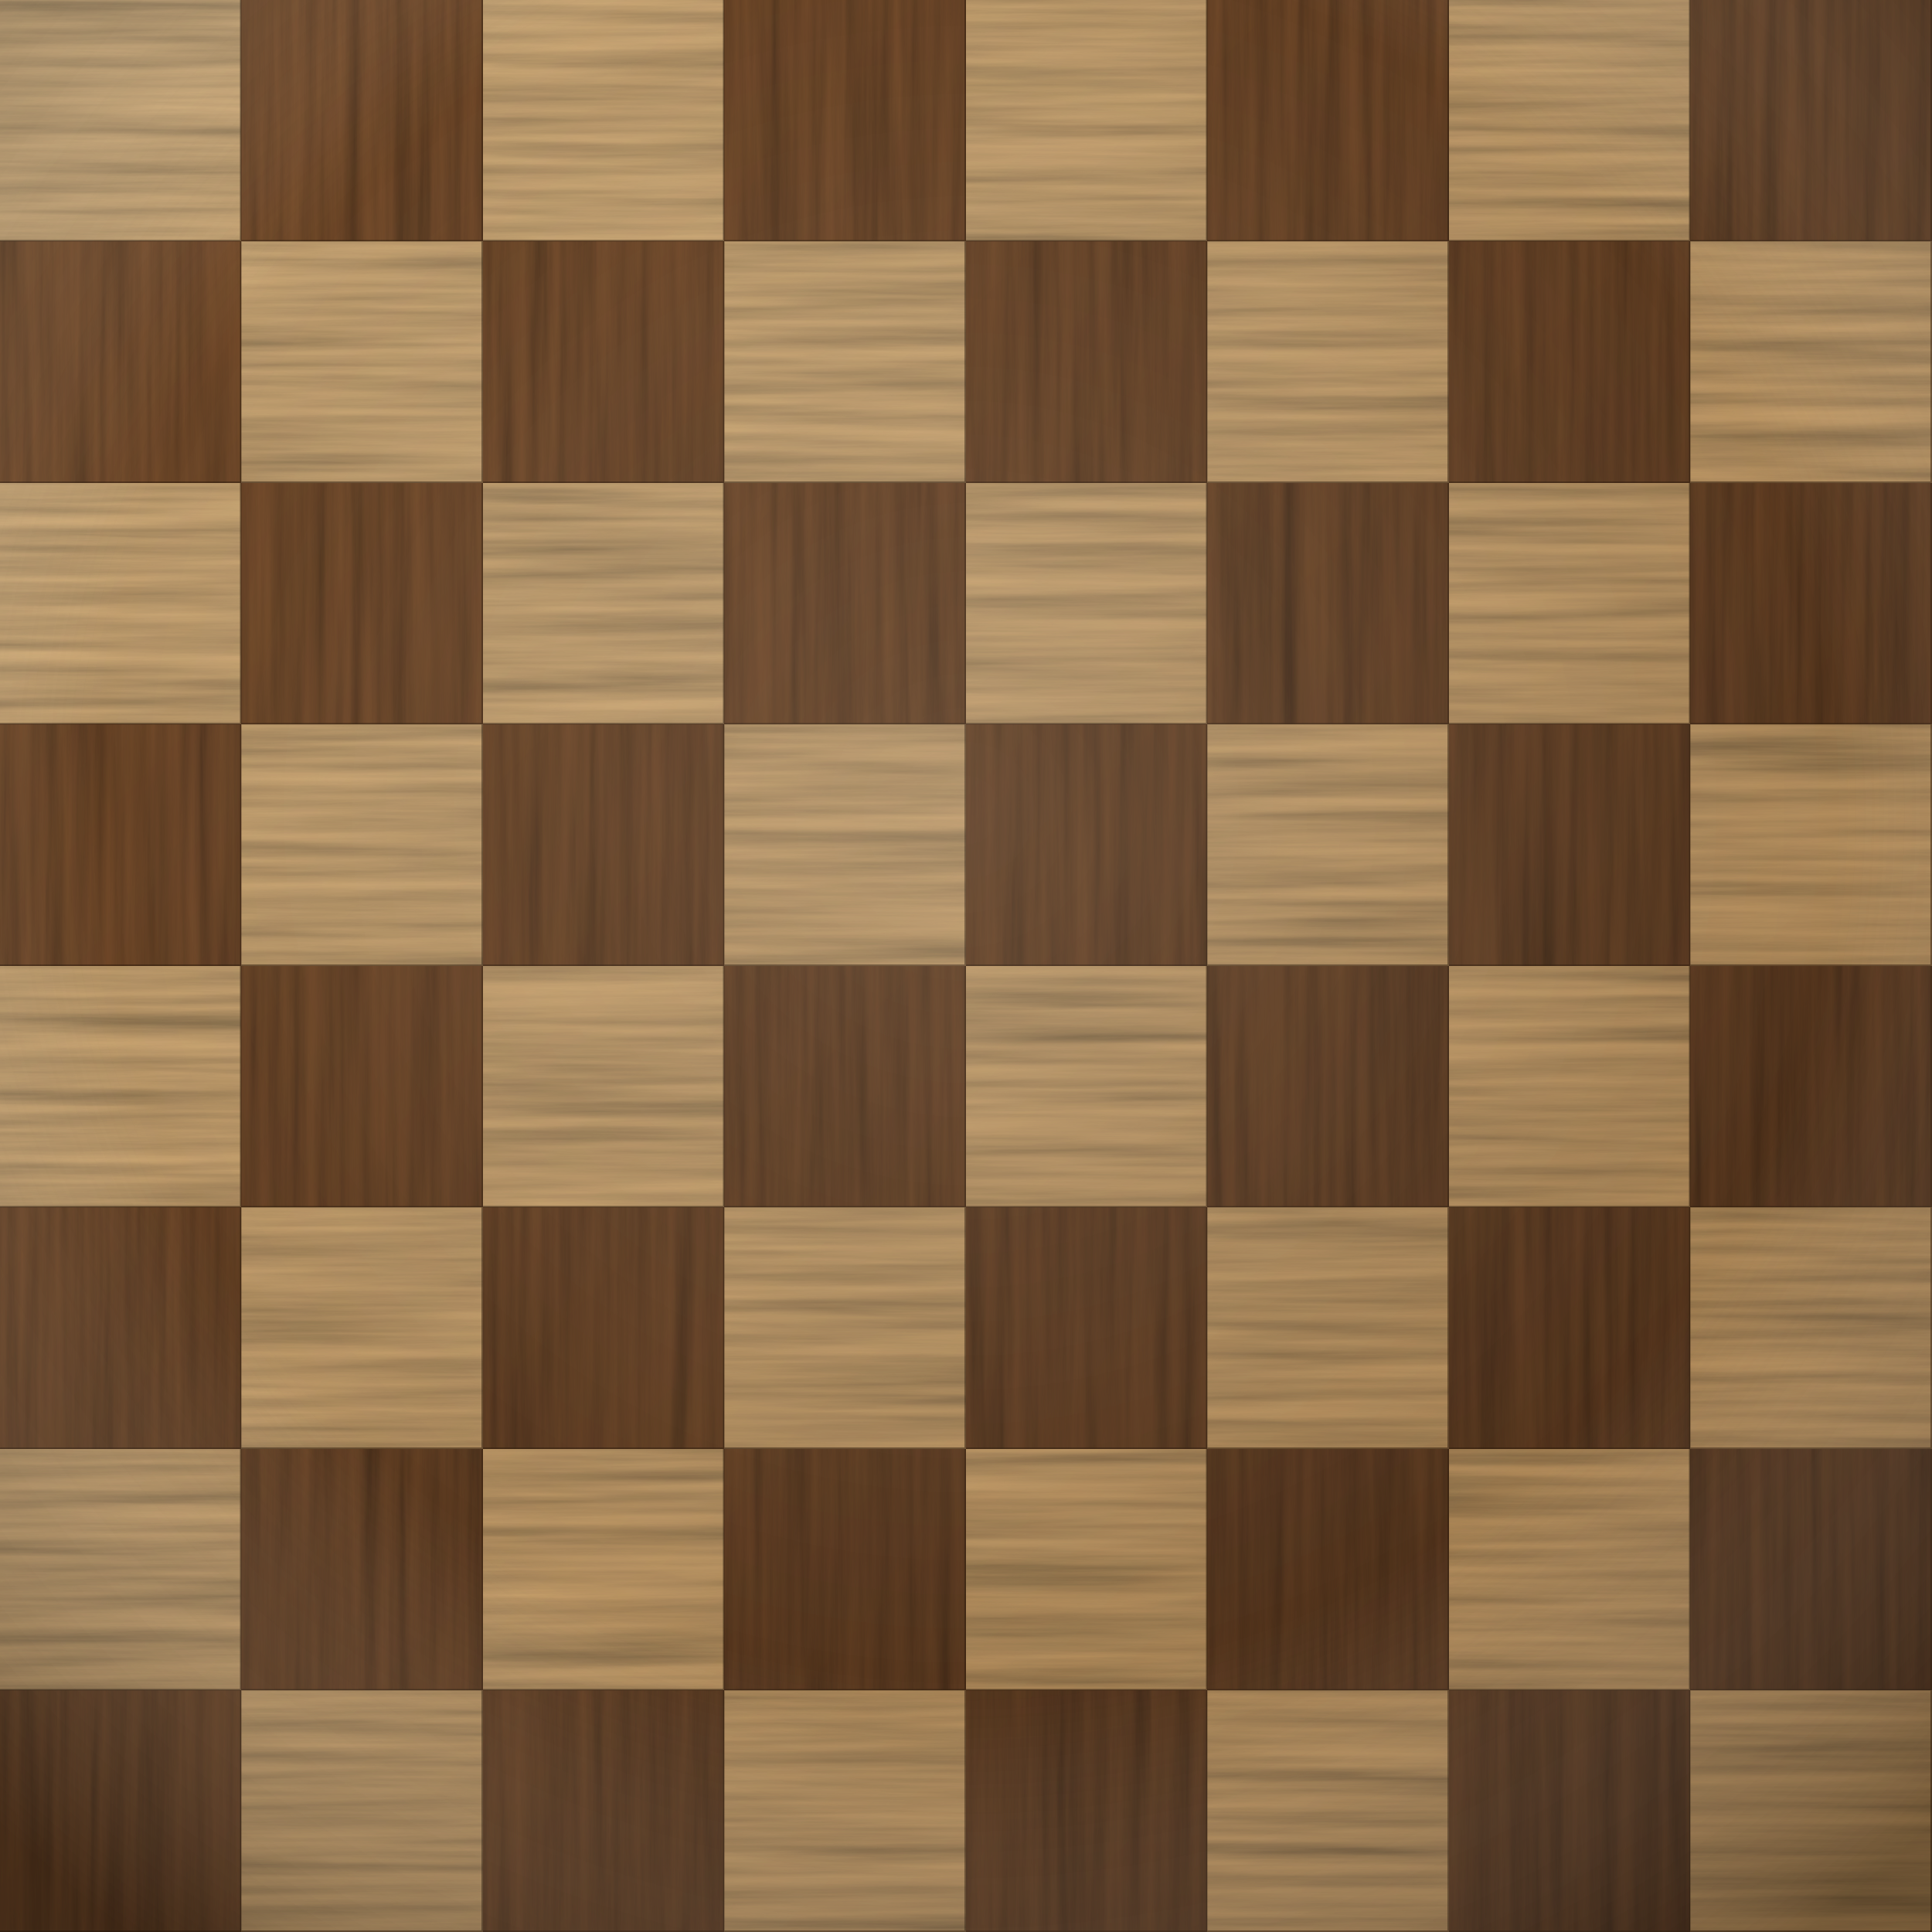
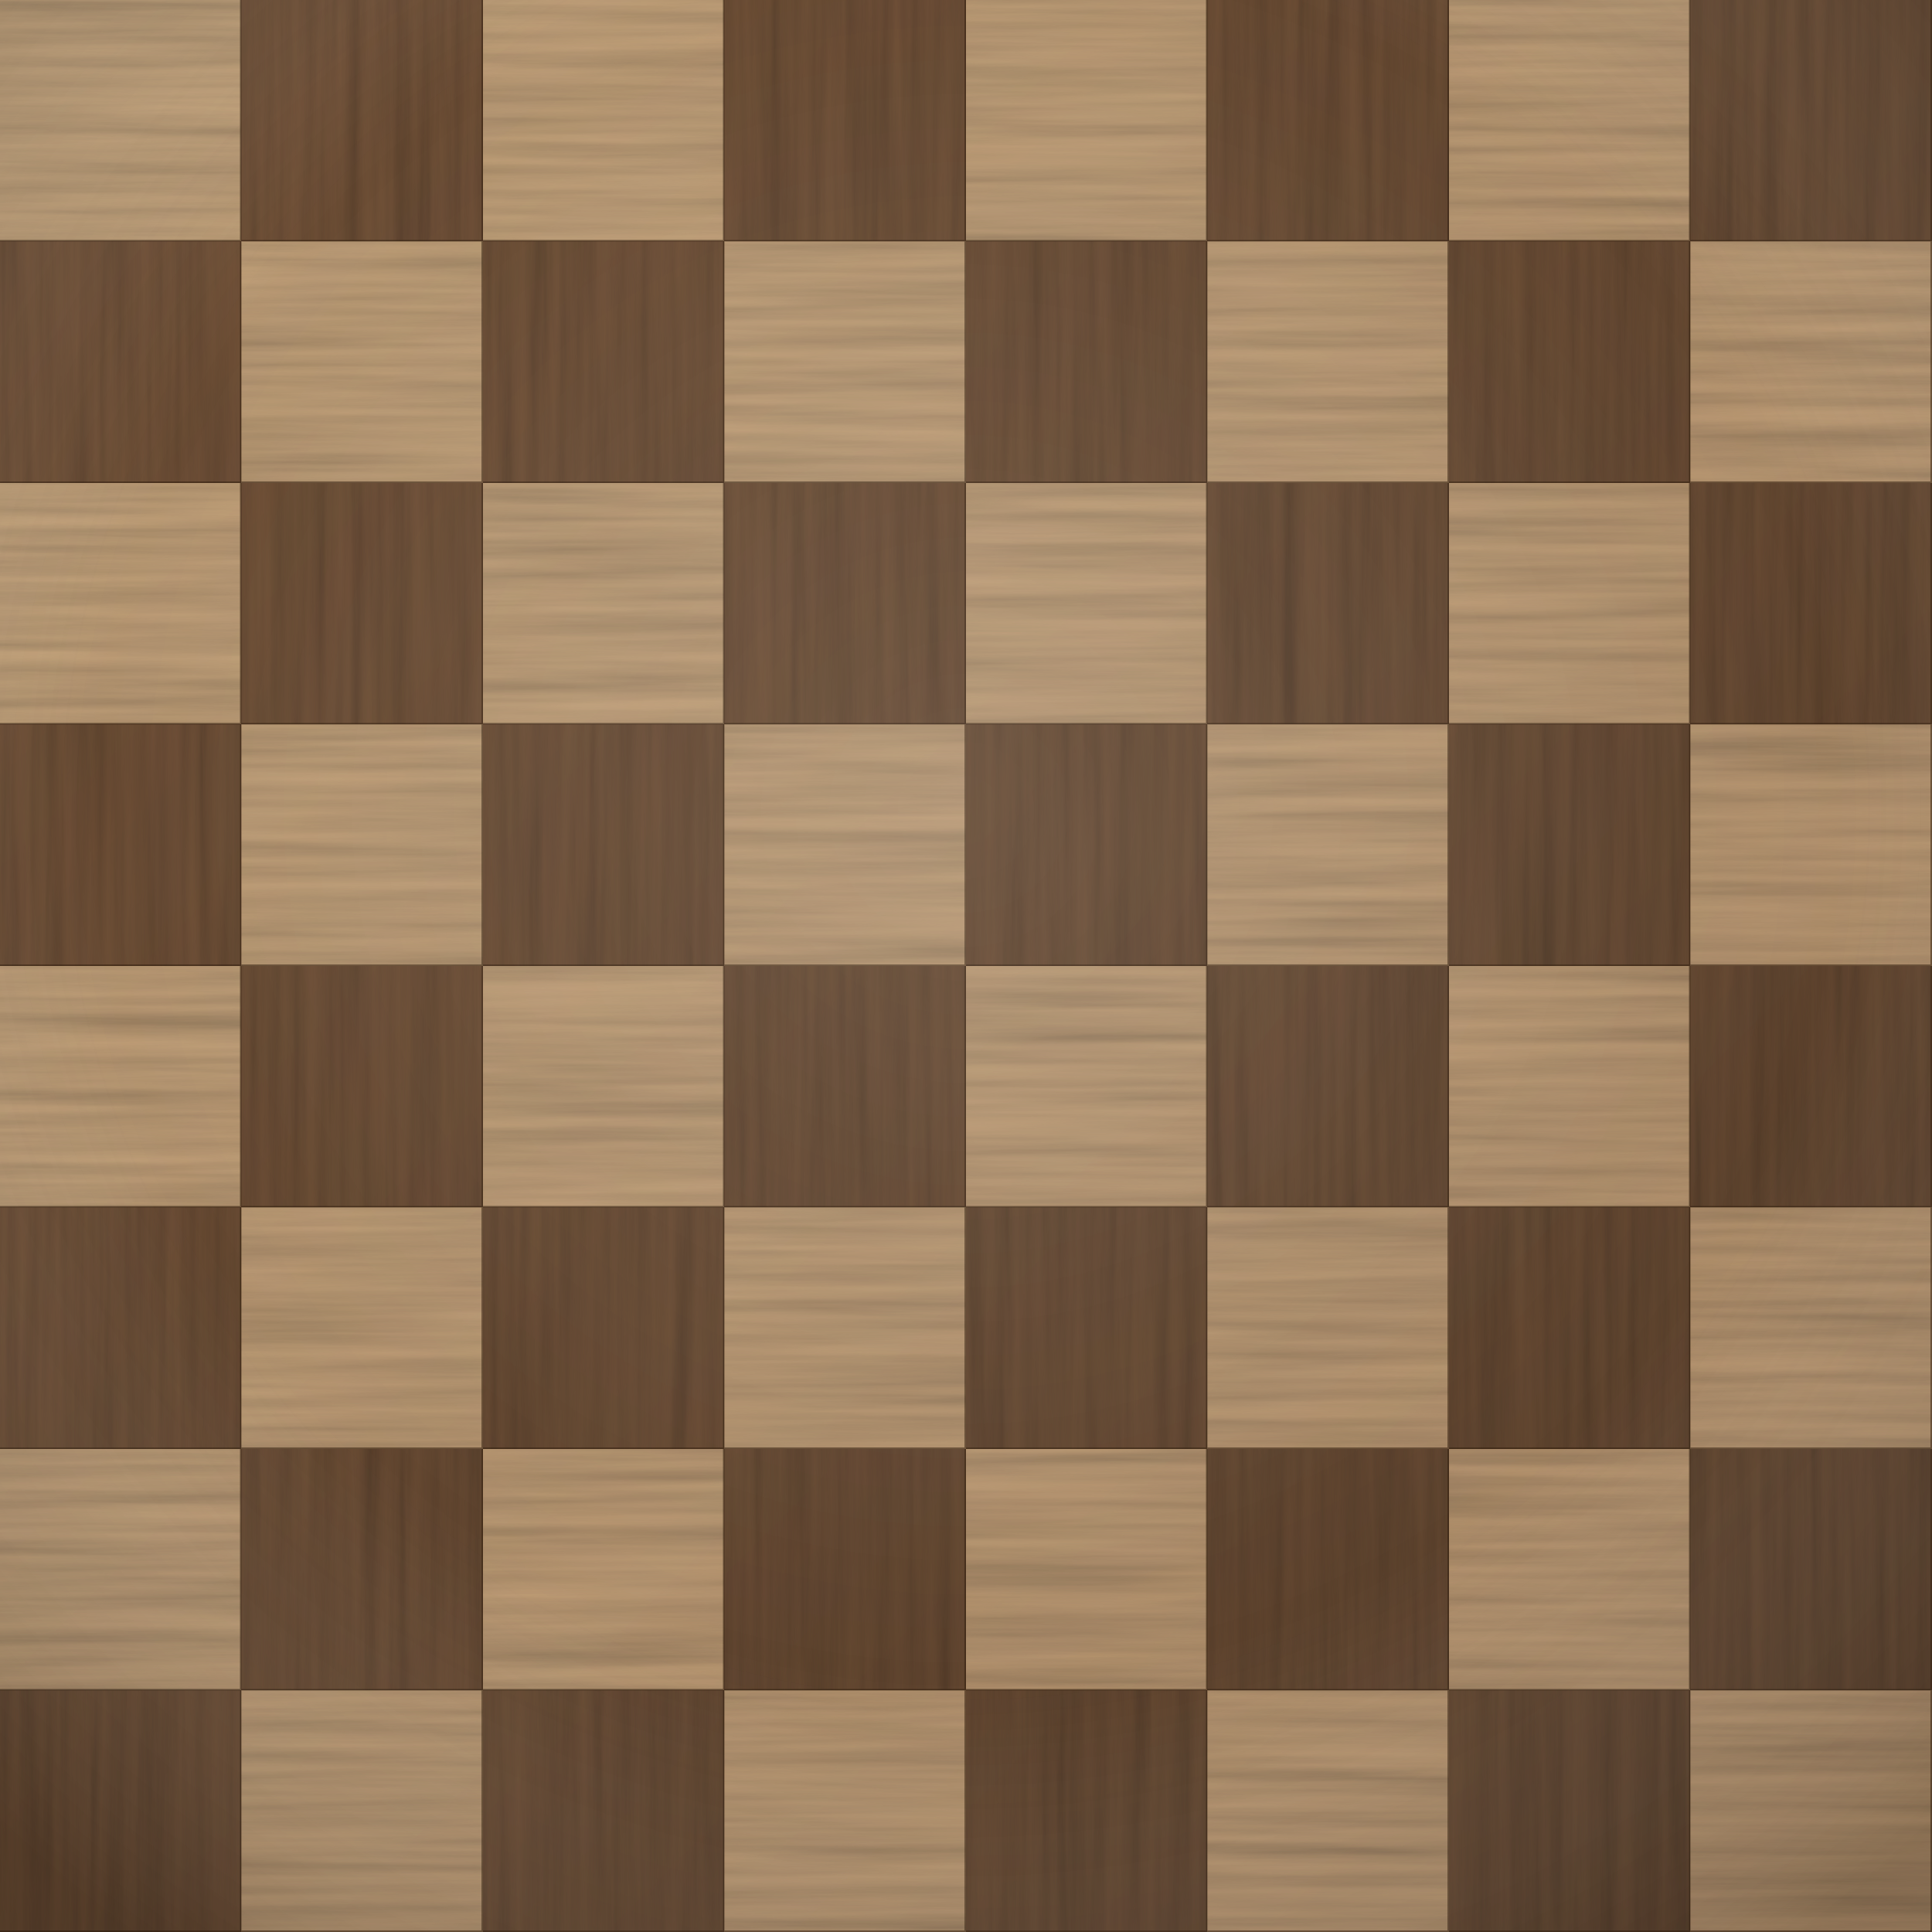
<svg xmlns="http://www.w3.org/2000/svg" viewBox="0 0 800 800" width="800" height="800" shape-rendering="crispEdges">
  <defs>
    <pattern id="pL" width="200" height="200" patternUnits="userSpaceOnUse">
      <rect width="200" height="200" fill="#000" />
      <rect x="0" y="0" width="100" height="100" fill="#fff" />
      <rect x="100" y="100" width="100" height="100" fill="#fff" />
    </pattern>
    <pattern id="pD" width="200" height="200" patternUnits="userSpaceOnUse">
      <rect width="200" height="200" fill="#000" />
      <rect x="100" y="0" width="100" height="100" fill="#fff" />
      <rect x="0" y="100" width="100" height="100" fill="#fff" />
    </pattern>
    <mask id="mL">
      <rect width="800" height="800" fill="url(#pL)" />
    </mask>
    <mask id="mD">
      <rect width="800" height="800" fill="url(#pD)" />
    </mask>
    <filter id="gH" x="0" y="0" width="100%" height="100%" color-interpolation-filters="sRGB">
      <feTurbulence type="fractalNoise" baseFrequency="0.006 0.16" numOctaves="5" seed="31" stitchTiles="stitch" />
      <feColorMatrix type="saturate" values="0" />
      <feComponentTransfer>
        <feFuncA type="linear" slope="1" />
      </feComponentTransfer>
    </filter>
    <filter id="gV" x="0" y="0" width="100%" height="100%" color-interpolation-filters="sRGB">
      <feTurbulence type="fractalNoise" baseFrequency="0.16 0.006" numOctaves="5" seed="31" stitchTiles="stitch" />
      <feColorMatrix type="saturate" values="0" />
      <feComponentTransfer>
        <feFuncA type="linear" slope="1" />
      </feComponentTransfer>
    </filter>
    <linearGradient id="lgL" x1="0" y1="0" x2="1" y2="1">
-       <stop offset="0" stop-color="#dcb884" stop-opacity=".85" />
-       <stop offset="1" stop-color="#a87f4d" stop-opacity=".85" />
+       <stop offset="0" stop-color="#cdae86" stop-opacity=".48" />
+       <stop offset="1" stop-color="#a58363" stop-opacity=".48" />
    </linearGradient>
    <linearGradient id="lgD" x1="0" y1="0" x2="1" y2="1">
-       <stop offset="0" stop-color="#82552f" stop-opacity=".85" />
-       <stop offset="1" stop-color="#4d2f18" stop-opacity=".85" />
+       <stop offset="0" stop-color="#7d5a3e" stop-opacity=".48" />
+       <stop offset="1" stop-color="#4f3826" stop-opacity=".48" />
    </linearGradient>
    <pattern id="grid" width="100" height="100" patternUnits="userSpaceOnUse">
      <path d="M100 0V100M0 100H100" fill="none" stroke="rgba(48,28,12,.55)" stroke-width="1.4" />
    </pattern>
    <radialGradient id="vig" cx="50%" cy="42%" r="72%">
      <stop offset="0" stop-color="#fff" stop-opacity="0.1" />
      <stop offset=".62" stop-color="#fff" stop-opacity="0" />
-       <stop offset="1" stop-color="#000" stop-opacity=".26" />
+       <stop offset="1" stop-color="#000" stop-opacity=".16" />
    </radialGradient>
  </defs>
  <g mask="url(#mL)">
-     <rect width="800" height="800" fill="#c8a06a" />
+     <rect width="800" height="800" fill="#bb9a72" />
    <rect width="800" height="800" fill="url(#lgL)" />
-     <rect width="800" height="800" filter="url(#gH)" opacity="0.55" style="mix-blend-mode:multiply" />
+     <rect width="800" height="800" filter="url(#gH)" opacity="0.34" style="mix-blend-mode:multiply" />
  </g>
  <g mask="url(#mD)">
-     <rect width="800" height="800" fill="#6d4526" />
+     <rect width="800" height="800" fill="#6b4c34" />
    <rect width="800" height="800" fill="url(#lgD)" />
-     <rect width="800" height="800" filter="url(#gV)" opacity="0.55" style="mix-blend-mode:multiply" />
+     <rect width="800" height="800" filter="url(#gV)" opacity="0.34" style="mix-blend-mode:multiply" />
  </g>
  <rect width="800" height="800" fill="url(#grid)" />
  <rect width="800" height="800" fill="url(#vig)" />
</svg>
